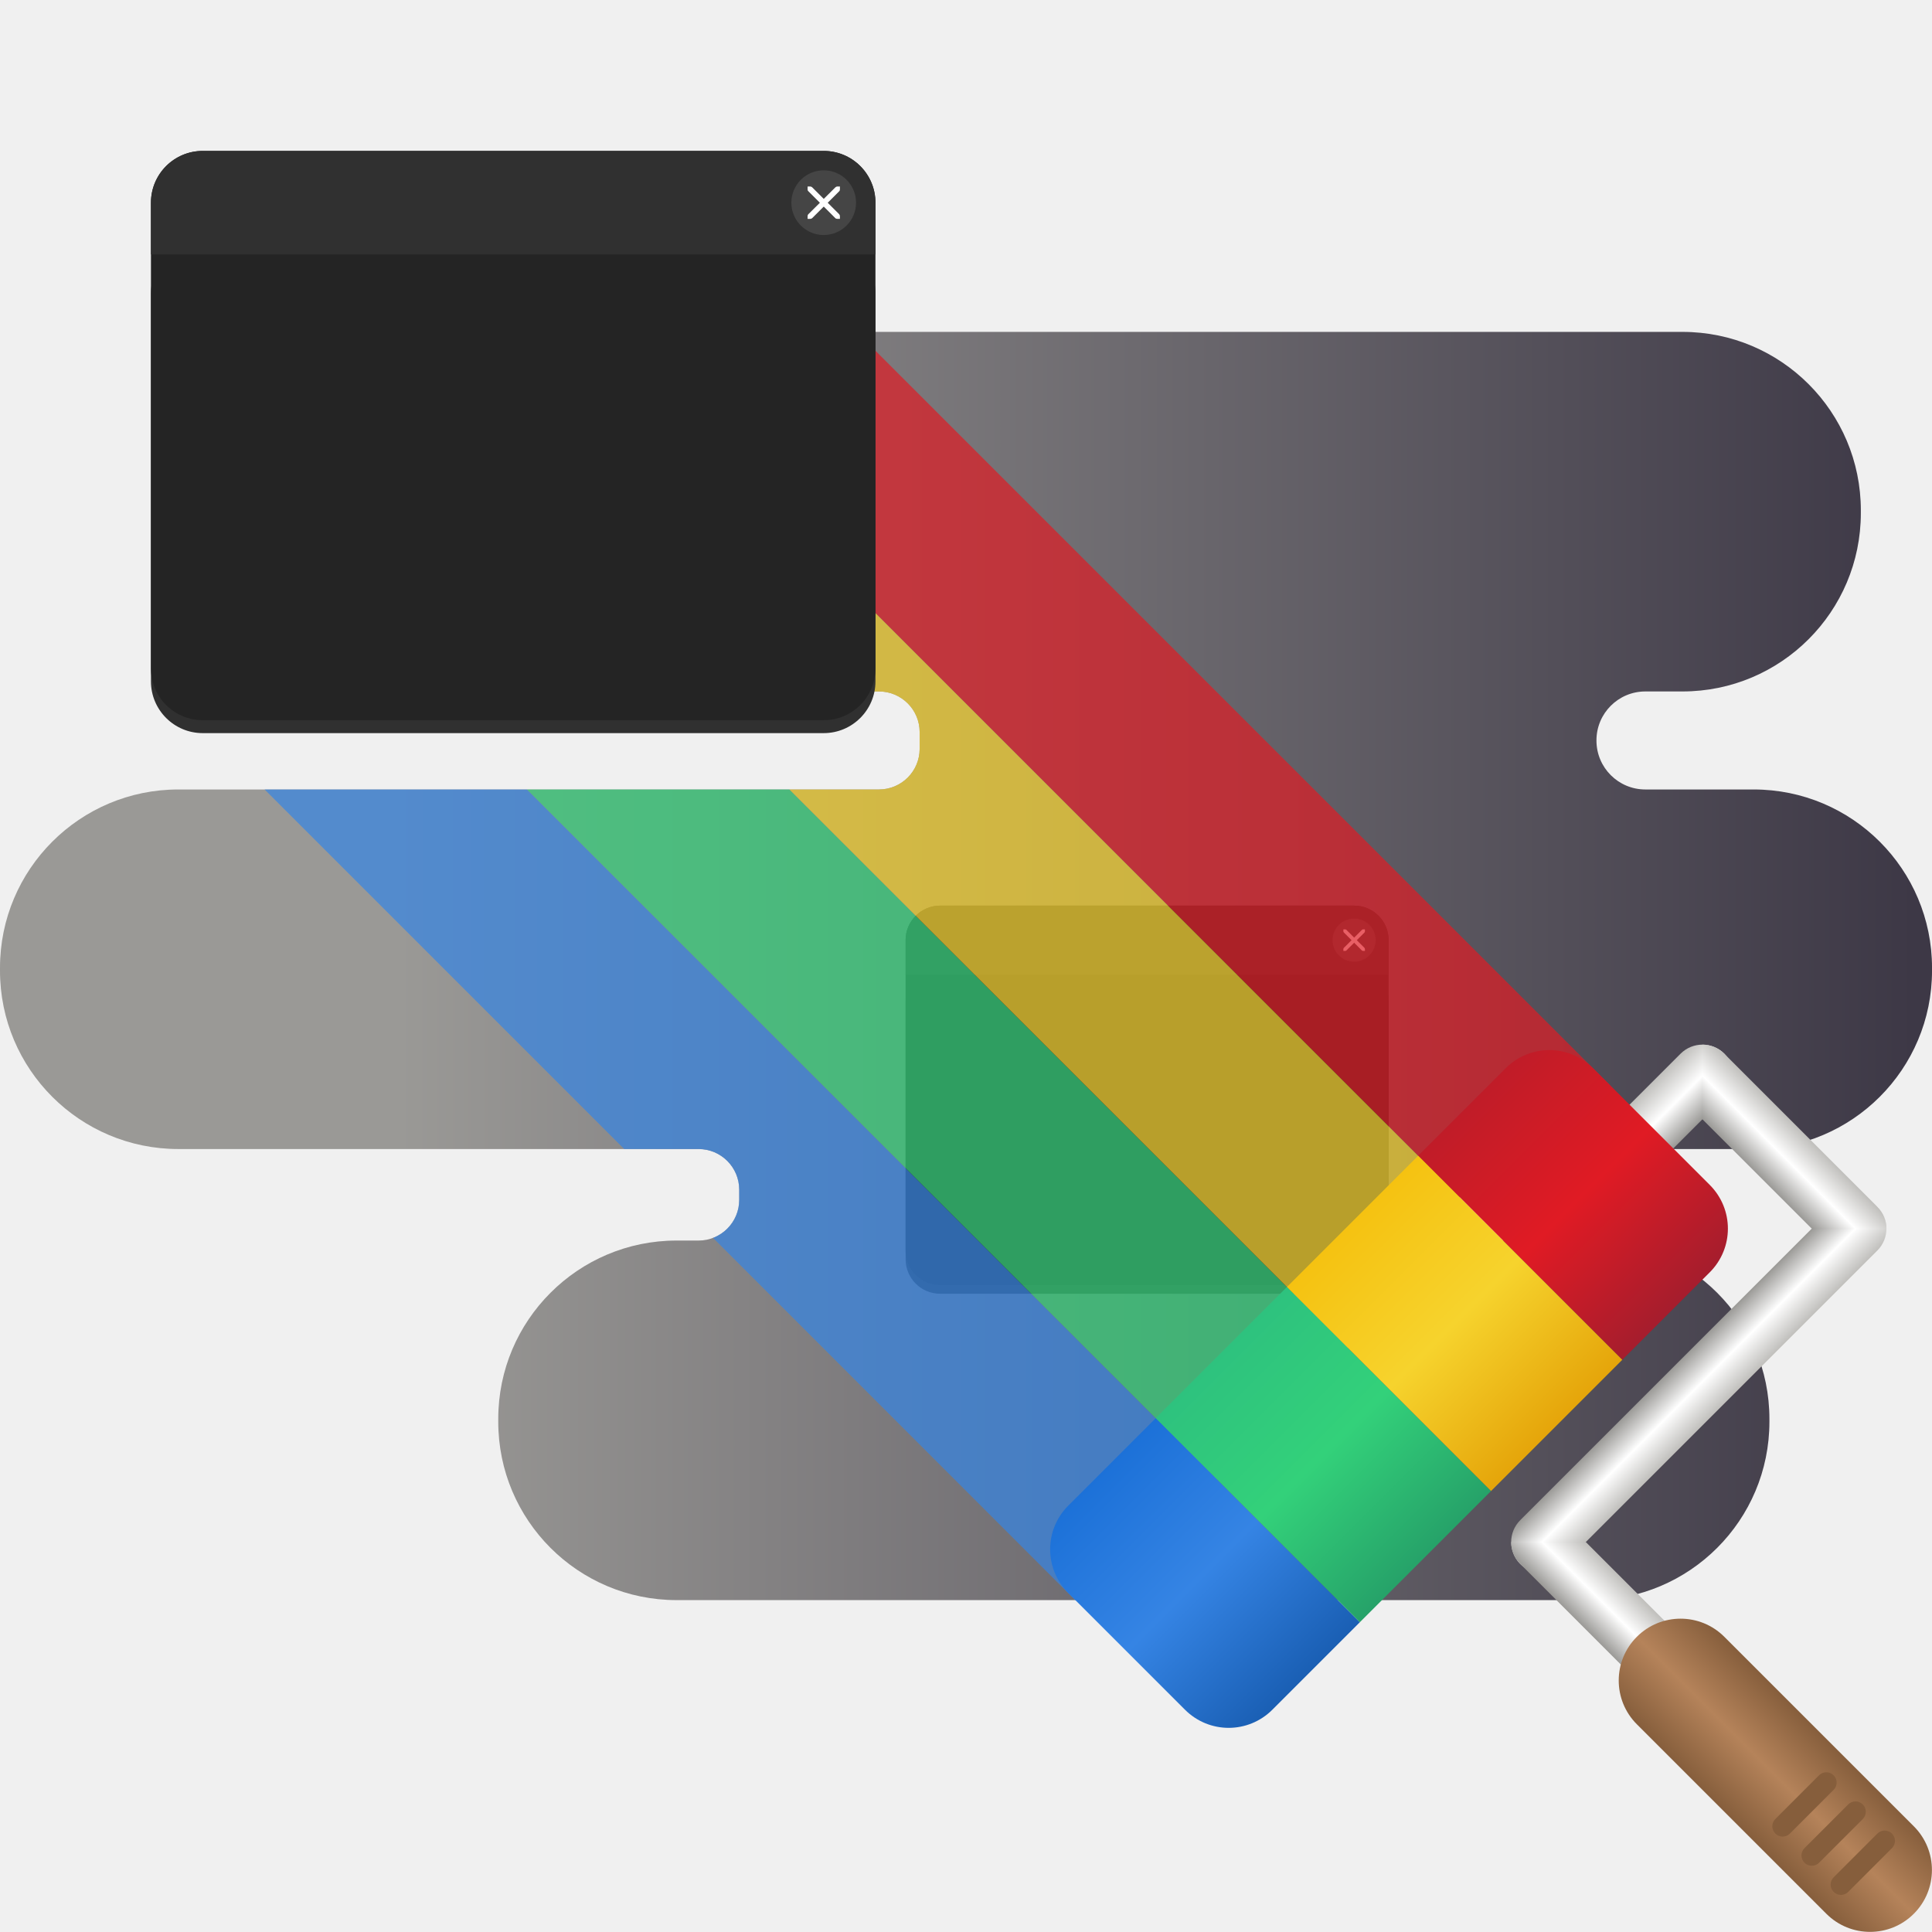
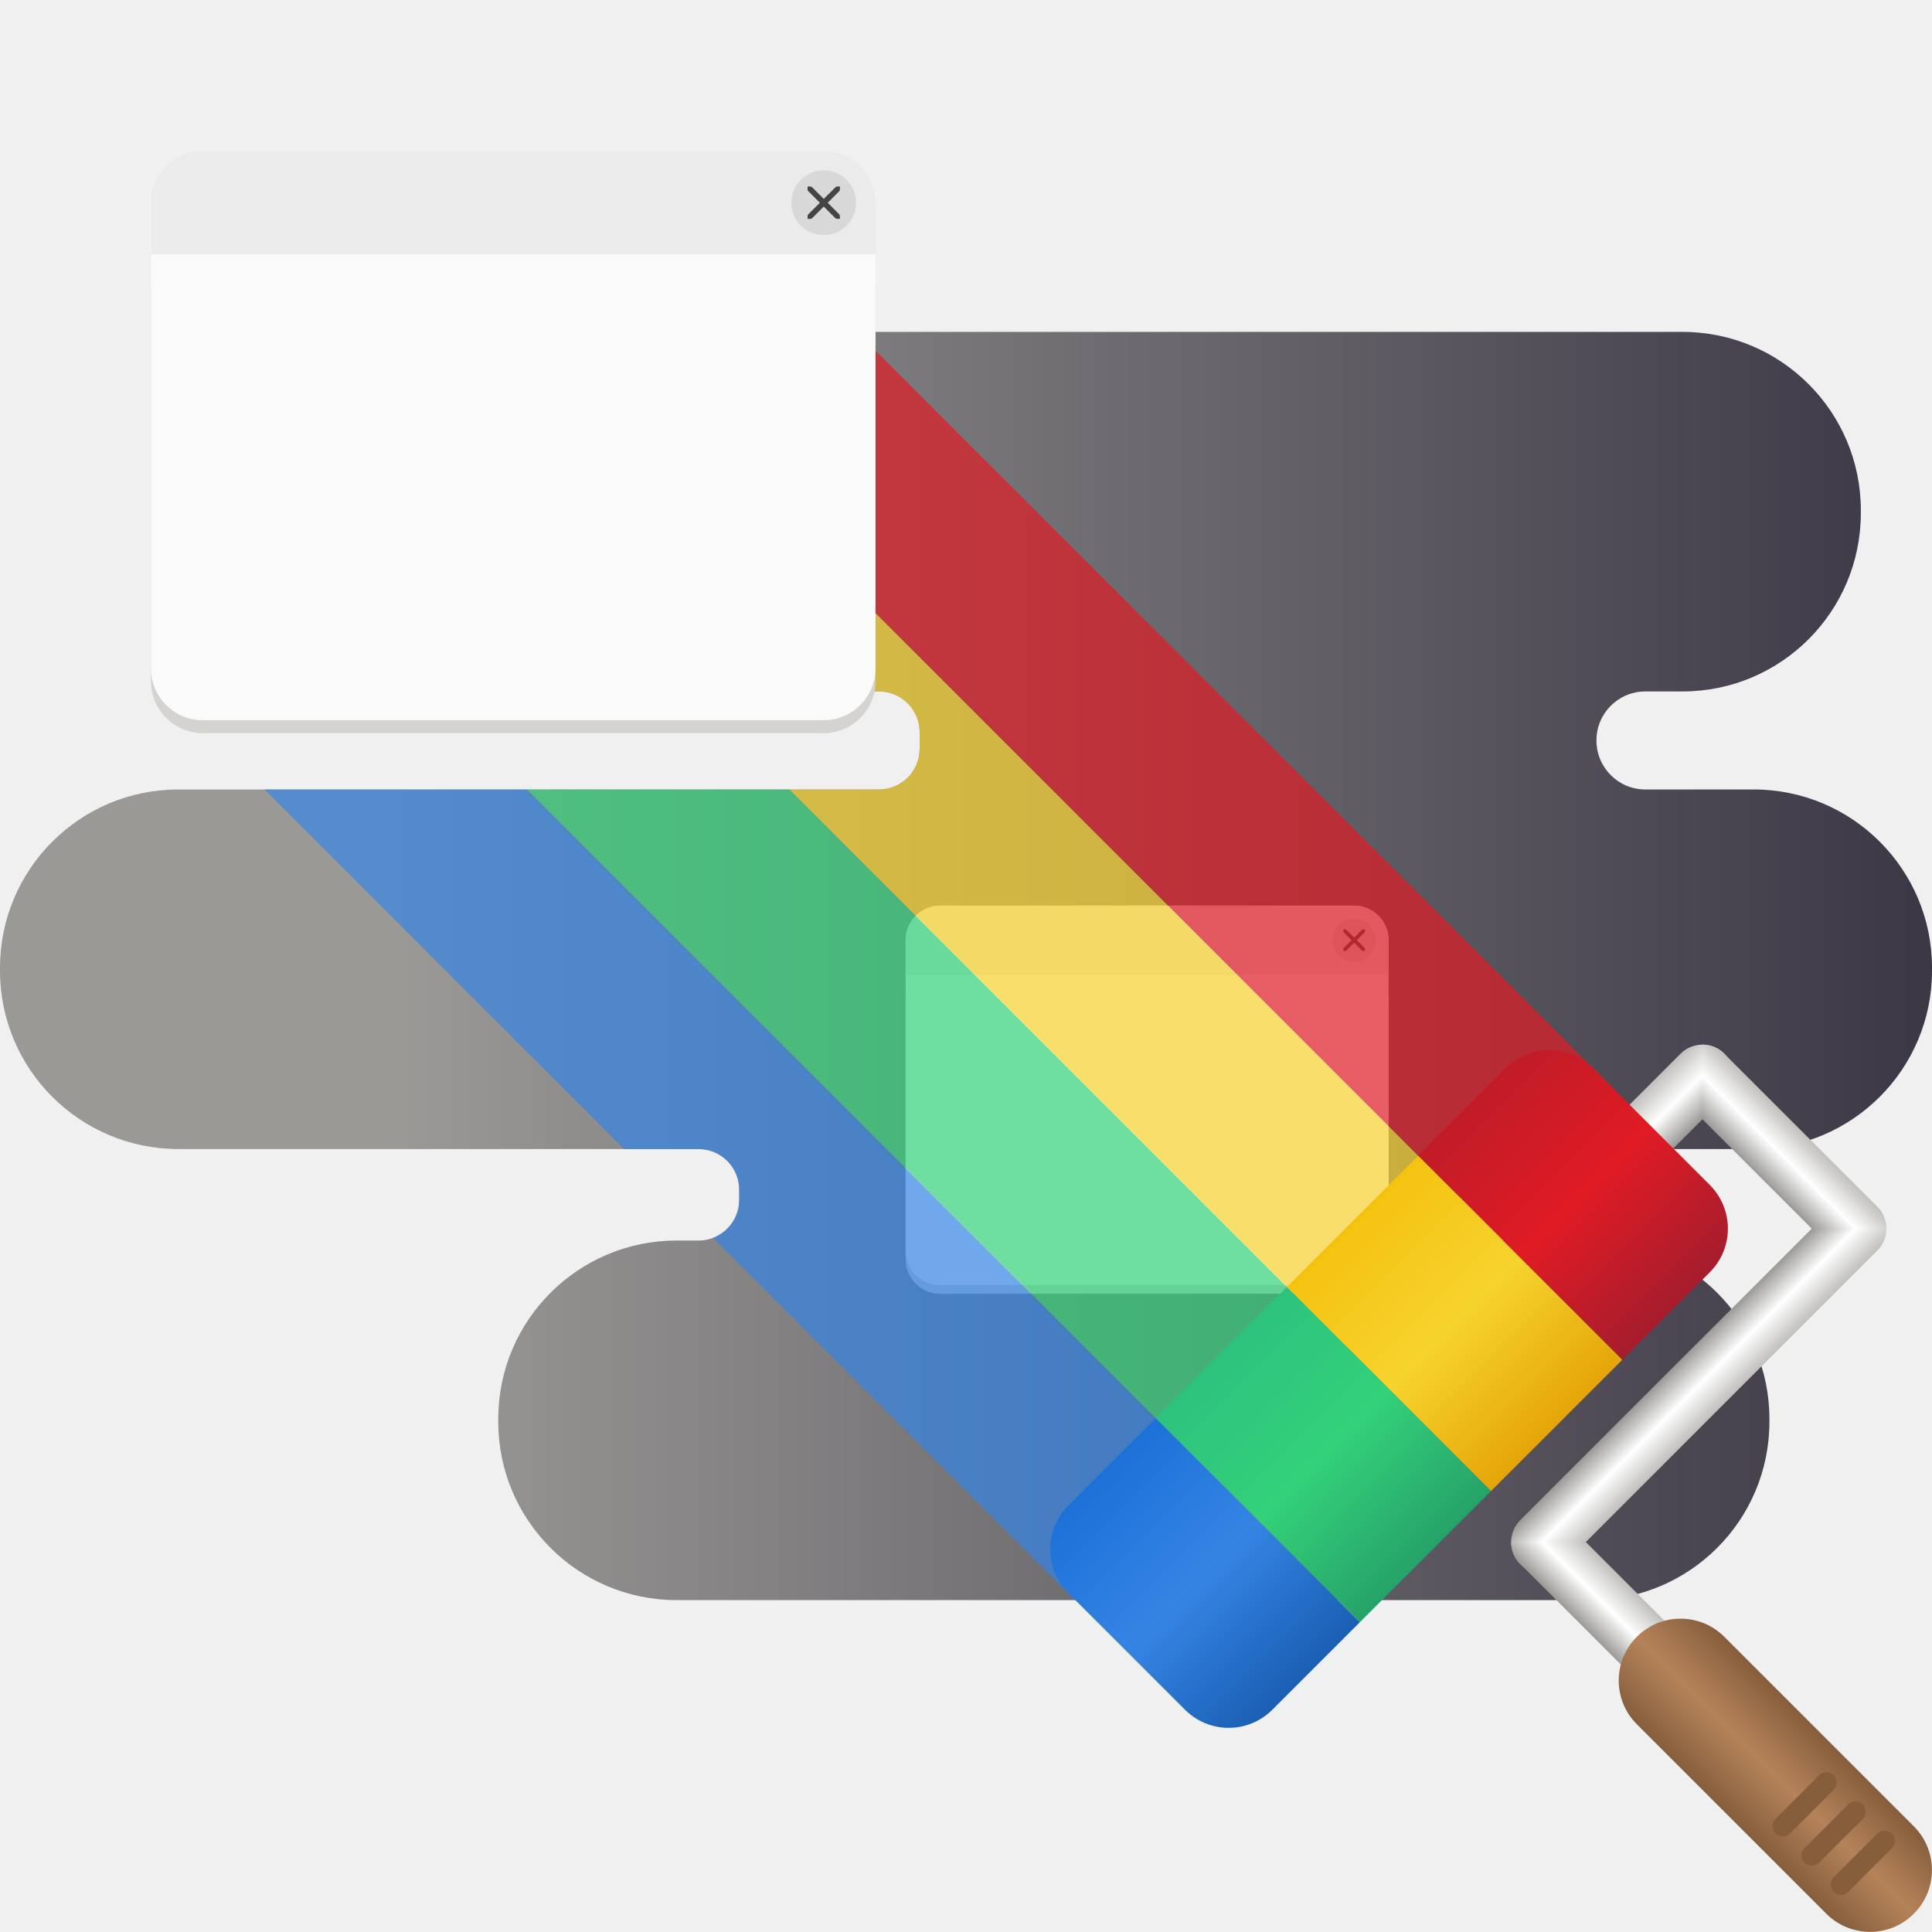
<svg xmlns="http://www.w3.org/2000/svg" xmlns:xlink="http://www.w3.org/1999/xlink" width="256" height="256" style="isolation:isolate" version="1.1" viewBox="0 0 192 192">
  <defs>
    <linearGradient id="linearGradient1781">
      <stop stop-color="#3d3846" offset="0" />
      <stop stop-color="#9a9996" offset="1" />
    </linearGradient>
    <clipPath id="clipPath5396-3">
      <rect x="-438.46" y="195.08" width="112" height="88" rx="8" ry="8" enable-background="new" fill="#deddda" style="paint-order:normal" />
    </clipPath>
    <linearGradient id="Metal">
      <stop stop-color="#9a9996" offset="0" />
      <stop stop-color="#fff" offset=".5" />
      <stop stop-color="#c0bfbc" offset="1" />
    </linearGradient>
    <linearGradient id="linearGradient4128-9-3" x1="1275.7" x2="281.12" y1="760" y2="760" gradientTransform="matrix(.15158 0 0 .15158 -3.0316 14.147)" gradientUnits="userSpaceOnUse" xlink:href="#linearGradient1781" />
    <linearGradient id="linearGradient11759-6" x1="82" x2="82" y1="47" y2="65" gradientTransform="matrix(1.5 0 0 1.5556 340.45 149.56)" gradientUnits="userSpaceOnUse">
      <stop stop-color="#1c71d8" offset="0" />
      <stop stop-color="#3584e4" offset=".5" />
      <stop stop-color="#1a5fb4" offset="1" />
    </linearGradient>
    <linearGradient id="linearGradient11761-2" x1="82" x2="82" y1="47" y2="65" gradientTransform="matrix(1.5 0 0 1.5556 358.45 149.56)" gradientUnits="userSpaceOnUse">
      <stop stop-color="#2ec27e" offset="0" />
      <stop stop-color="#33d17a" offset=".5" />
      <stop stop-color="#26a269" offset="1" />
    </linearGradient>
    <linearGradient id="linearGradient11763-3" x1="82" x2="82" y1="47" y2="65" gradientTransform="matrix(1.5 0 0 1.5556 394.45 149.56)" gradientUnits="userSpaceOnUse">
      <stop stop-color="#c01c28" offset="0" />
      <stop stop-color="#e01b24" offset=".5" />
      <stop stop-color="#a51d2d" offset="1" />
    </linearGradient>
    <linearGradient id="linearGradient11765-2" x1="82" x2="82" y1="47" y2="65" gradientTransform="matrix(1.5 0 0 1.5556 376.45 149.56)" gradientUnits="userSpaceOnUse">
      <stop stop-color="#f5c211" offset="0" />
      <stop stop-color="#f6d32d" offset=".5" />
      <stop stop-color="#e5a50a" offset="1" />
    </linearGradient>
    <linearGradient id="linearGradient10155" x1="46" x2="46" y1="232" y2="228" gradientTransform="matrix(.59375 0 0 1.5 -561.2 -108.33)" gradientUnits="userSpaceOnUse" xlink:href="#Metal" />
    <linearGradient id="linearGradient10157" x1="46" x2="46" y1="232" y2="228" gradientTransform="matrix(1.1875 0 0 1.5 459.95 -602.67)" gradientUnits="userSpaceOnUse" xlink:href="#Metal" />
    <linearGradient id="linearGradient10159" x1="46" x2="46" y1="232" y2="228" gradientTransform="matrix(0 -.8125 -1.5 0 878.45 292.17)" gradientUnits="userSpaceOnUse" xlink:href="#Metal" />
    <linearGradient id="linearGradient10161" x1="46" x2="46" y1="232" y2="228" gradientTransform="matrix(0 -.48469 -1.5 0 835.45 285.9)" gradientUnits="userSpaceOnUse" xlink:href="#Metal" />
    <linearGradient id="linearGradient10163" x1="483.45" x2="497.45" y1="288.67" y2="288.67" gradientTransform="matrix(.85714 0 0 1.0556 70.064 -15.037)" gradientUnits="userSpaceOnUse">
      <stop stop-color="#865e3c" offset="0" />
      <stop stop-color="#b5835a" offset=".5" />
      <stop stop-color="#865e3c" offset="1" />
    </linearGradient>
    <clipPath id="clipPath14542">
      <path d="m-126.14 169.53-0.195 0.086c-6.757 2.956-6.757 7.749 0 10.706l6.26 2.739c1.541 0.674 1.541 1.767-1e-5 2.441l-1.144 0.5c-1.541 0.674-4.039 0.674-5.58 0l-48.063-21.028c-6.757-2.956-17.713-2.956-24.47 0l-0.195 0.086c-6.757 2.956-6.757 7.749-1e-5 10.706l35.686 15.613c1.541 0.674 1.541 1.767 1e-5 2.441l-0.698 0.305c-1.541 0.674-4.039 0.674-5.58-1e-5l-1.507-0.659c-6.757-2.956-17.713-2.956-24.47 0l-0.195 0.086c-6.757 2.956-6.757 7.749 2e-5 10.706l62.73 27.444c6.757 2.956 17.713 2.956 24.47 0l0.195-0.086c6.757-2.956 6.757-7.749 1e-5 -10.706l-6.226-2.724c-1.541-0.674-1.541-1.767-1e-5 -2.441l0.698-0.305c1.541-0.674 4.039-0.674 5.58 1e-5l17.38 7.604c6.757 2.956 17.713 2.956 24.47 0l0.195-0.086c6.757-2.956 6.757-7.749-5e-6 -10.706l-7.43-3.251c-1.853-0.81-1.852-2.124 1.9e-5 -2.935l0.016-7e-3c1.852-0.81 4.856-0.81 6.708 0l2.547 1.114c6.757 2.956 17.713 2.956 24.47-1e-5l0.195-0.086c6.757-2.956 6.757-7.749-1.5e-5 -10.706l-61.377-26.852c-6.757-2.956-17.713-2.956-24.47 0z" fill="url(#linearGradient14546)" stop-color="#000000" style="isolation:isolate" />
    </clipPath>
    <linearGradient id="linearGradient14546" x1="1275.7" x2="281.12" y1="760" y2="760" gradientTransform="matrix(.10463 .045776 -.10463 .045776 -144.79 139.29)" gradientUnits="userSpaceOnUse" xlink:href="#linearGradient1781" />
    <clipPath id="clipPath14548">
      <path d="m-126.14 169.53-0.195 0.086c-6.757 2.956-6.757 7.749 0 10.706l6.26 2.739c1.541 0.674 1.541 1.767-1e-5 2.441l-1.144 0.5c-1.541 0.674-4.039 0.674-5.58 0l-48.063-21.028c-6.757-2.956-17.713-2.956-24.47 0l-0.195 0.086c-6.757 2.956-6.757 7.749-1e-5 10.706l35.686 15.613c1.541 0.674 1.541 1.767 1e-5 2.441l-0.698 0.305c-1.541 0.674-4.039 0.674-5.58-1e-5l-1.507-0.659c-6.757-2.956-17.713-2.956-24.47 0l-0.195 0.086c-6.757 2.956-6.757 7.749 2e-5 10.706l62.73 27.444c6.757 2.956 17.713 2.956 24.47 0l0.195-0.086c6.757-2.956 6.757-7.749 1e-5 -10.706l-6.226-2.724c-1.541-0.674-1.541-1.767-1e-5 -2.441l0.698-0.305c1.541-0.674 4.039-0.674 5.58 1e-5l17.38 7.604c6.757 2.956 17.713 2.956 24.47 0l0.195-0.086c6.757-2.956 6.757-7.749-5e-6 -10.706l-7.43-3.251c-1.853-0.81-1.852-2.124 1.9e-5 -2.935l0.016-7e-3c1.852-0.81 4.856-0.81 6.708 0l2.547 1.114c6.757 2.956 17.713 2.956 24.47-1e-5l0.195-0.086c6.757-2.956 6.757-7.749-1.5e-5 -10.706l-61.377-26.852c-6.757-2.956-17.713-2.956-24.47 0z" fill="url(#linearGradient14546)" stop-color="#000000" style="isolation:isolate" />
    </clipPath>
    <clipPath id="clipPath14554">
      <path d="m-126.14 169.53-0.195 0.086c-6.757 2.956-6.757 7.749 0 10.706l6.26 2.739c1.541 0.674 1.541 1.767-1e-5 2.441l-1.144 0.5c-1.541 0.674-4.039 0.674-5.58 0l-48.063-21.028c-6.757-2.956-17.713-2.956-24.47 0l-0.195 0.086c-6.757 2.956-6.757 7.749-1e-5 10.706l35.686 15.613c1.541 0.674 1.541 1.767 1e-5 2.441l-0.698 0.305c-1.541 0.674-4.039 0.674-5.58-1e-5l-1.507-0.659c-6.757-2.956-17.713-2.956-24.47 0l-0.195 0.086c-6.757 2.956-6.757 7.749 2e-5 10.706l62.73 27.444c6.757 2.956 17.713 2.956 24.47 0l0.195-0.086c6.757-2.956 6.757-7.749 1e-5 -10.706l-6.226-2.724c-1.541-0.674-1.541-1.767-1e-5 -2.441l0.698-0.305c1.541-0.674 4.039-0.674 5.58 1e-5l17.38 7.604c6.757 2.956 17.713 2.956 24.47 0l0.195-0.086c6.757-2.956 6.757-7.749-5e-6 -10.706l-7.43-3.251c-1.853-0.81-1.852-2.124 1.9e-5 -2.935l0.016-7e-3c1.852-0.81 4.856-0.81 6.708 0l2.547 1.114c6.757 2.956 17.713 2.956 24.47-1e-5l0.195-0.086c6.757-2.956 6.757-7.749-1.5e-5 -10.706l-61.377-26.852c-6.757-2.956-17.713-2.956-24.47 0z" fill="url(#linearGradient14546)" stop-color="#000000" style="isolation:isolate" />
    </clipPath>
    <clipPath id="clipPath14560">
      <path d="m-126.14 169.53-0.195 0.086c-6.757 2.956-6.757 7.749 0 10.706l6.26 2.739c1.541 0.674 1.541 1.767-1e-5 2.441l-1.144 0.5c-1.541 0.674-4.039 0.674-5.58 0l-48.063-21.028c-6.757-2.956-17.713-2.956-24.47 0l-0.195 0.086c-6.757 2.956-6.757 7.749-1e-5 10.706l35.686 15.613c1.541 0.674 1.541 1.767 1e-5 2.441l-0.698 0.305c-1.541 0.674-4.039 0.674-5.58-1e-5l-1.507-0.659c-6.757-2.956-17.713-2.956-24.47 0l-0.195 0.086c-6.757 2.956-6.757 7.749 2e-5 10.706l62.73 27.444c6.757 2.956 17.713 2.956 24.47 0l0.195-0.086c6.757-2.956 6.757-7.749 1e-5 -10.706l-6.226-2.724c-1.541-0.674-1.541-1.767-1e-5 -2.441l0.698-0.305c1.541-0.674 4.039-0.674 5.58 1e-5l17.38 7.604c6.757 2.956 17.713 2.956 24.47 0l0.195-0.086c6.757-2.956 6.757-7.749-5e-6 -10.706l-7.43-3.251c-1.853-0.81-1.852-2.124 1.9e-5 -2.935l0.016-7e-3c1.852-0.81 4.856-0.81 6.708 0l2.547 1.114c6.757 2.956 17.713 2.956 24.47-1e-5l0.195-0.086c6.757-2.956 6.757-7.749-1.5e-5 -10.706l-61.377-26.852c-6.757-2.956-17.713-2.956-24.47 0z" fill="url(#linearGradient14546)" stop-color="#000000" style="isolation:isolate" />
    </clipPath>
  </defs>
  <path d="m60.56 50.708v0.283c0 9.789 7.936 17.725 17.725 17.725h9.069c2.232 0 4.042 1.81 4.042 4.042v1.657c0 2.232-1.81 4.042-4.042 4.042h-69.629c-9.789 0-17.725 7.936-17.725 17.725v0.283c0 9.789 7.936 17.725 17.725 17.725h51.699c2.232 0 4.042 1.81 4.042 4.042v1.01c0 2.232-1.81 4.042-4.042 4.042h-2.183c-9.789 0-17.725 7.936-17.725 17.725v0.283c0 9.789 7.936 17.725 17.725 17.725h90.877c9.789 0 17.725-7.936 17.725-17.725v-0.283c0-9.789-7.936-17.725-17.725-17.725h-9.02c-2.232 0-4.042-1.81-4.042-4.042v-1.01c0-2.232 1.81-4.042 4.042-4.042h25.179c9.789 0 17.725-7.936 17.725-17.725v-0.283c-1e-5 -9.789-7.936-17.725-17.725-17.725h-10.764c-2.684 0-4.859-2.175-4.859-4.859v-0.023c0-2.684 2.175-4.859 4.859-4.859h3.69c9.789 0 17.725-7.936 17.725-17.725v-0.283c-1e-5 -9.789-7.936-17.725-17.725-17.725h-88.917c-9.789 0-17.725 7.936-17.725 17.725z" fill="url(#linearGradient4128-9-3)" stop-color="#000000" />
  <g transform="matrix(.42857 0 0 .42857 277.91 6.3955)" enable-background="new">
-     <rect x="-438.46" y="209.08" width="112" height="76" rx="8" ry="8" enable-background="new" fill="#303030" style="paint-order:normal" />
-     <rect x="-438.46" y="195.08" width="112" height="88" rx="8" ry="8" enable-background="new" fill="#242424" style="paint-order:normal" />
-     <rect x="-438.46" y="195.08" width="112" height="16" rx="0" ry="0" clip-path="url(#clipPath5396-3)" enable-background="new" fill="#303030" style="paint-order:markers stroke fill" />
-     <circle cx="-334.46" cy="203.08" r="5" enable-background="new" fill="#454545" stroke-width="0" style="paint-order:markers stroke fill" />
-     <path d="m-336.95 200.58h0.428c0.106 3e-3 0.213 0.054 0.286 0.13l1.783 1.784 1.796-1.784c0.111-0.096 0.185-0.127 0.286-0.13h0.417v0.417c0 0.119-0.015 0.229-0.104 0.312l-1.783 1.784 1.77 1.771c0.078 0.078 0.117 0.189 0.117 0.3v0.417h-0.417c-0.111 0-0.222-0.039-0.299-0.117l-1.783-1.784-1.783 1.784c-0.078 0.078-0.189 0.117-0.299 0.117h-0.417v-0.417c0-0.111 0.039-0.222 0.117-0.3l1.783-1.771-1.783-1.784c-0.088-0.081-0.127-0.196-0.117-0.312z" enable-background="new" fill="#fff" stroke-width=".417" />
+     <rect x="-438.46" y="209.08" width="112" height="76" rx="8" ry="8" enable-background="new" fill="#d5d3cf" style="paint-order:normal" />
+     <rect x="-438.46" y="195.08" width="112" height="88" rx="8" ry="8" enable-background="new" fill="#fafafa" style="paint-order:normal" />
+     <rect x="-438.46" y="195.08" width="112" height="16" rx="0" ry="0" clip-path="url(#clipPath5396-3)" enable-background="new" fill="#ebebeb" style="paint-order:markers stroke fill" />
+     <circle cx="-334.46" cy="203.08" r="5" enable-background="new" fill="#d8d8d8" stroke-width="0" style="paint-order:markers stroke fill" />
+     <path d="m-336.95 200.58h0.428c0.106 3e-3 0.213 0.054 0.286 0.13l1.783 1.784 1.796-1.784c0.111-0.096 0.185-0.127 0.286-0.13h0.417v0.417c0 0.119-0.015 0.229-0.104 0.312l-1.783 1.784 1.77 1.771c0.078 0.078 0.117 0.189 0.117 0.3v0.417h-0.417c-0.111 0-0.222-0.039-0.299-0.117l-1.783-1.784-1.783 1.784c-0.078 0.078-0.189 0.117-0.299 0.117h-0.417v-0.417c0-0.111 0.039-0.222 0.117-0.3l1.783-1.771-1.783-1.784c-0.088-0.081-0.127-0.196-0.117-0.312z" enable-background="new" fill="#444" stroke-width=".417" />
  </g>
  <g transform="matrix(1.6829 .65853 .65853 1.6829 -128.76 -321.34)" enable-background="new" opacity=".7" stroke-dashoffset="26.4" stroke-linecap="round" stroke-width="16.971">
    <path transform="rotate(-45)" d="m-168.94 148.59h18v68.25h-18z" clip-path="url(#clipPath14560)" enable-background="new" fill="#3584e4" />
    <path transform="rotate(-45)" d="m-150.94 148.59h18v68.25h-18z" clip-path="url(#clipPath14554)" enable-background="new" fill="#33d17a" />
    <path transform="rotate(-45)" d="m-114.94 148.59h18l-2e-6 68.25h-18z" clip-path="url(#clipPath14548)" enable-background="new" fill="#e01b24" />
    <path transform="rotate(-45)" d="m-132.94 148.59h18v68.25h-18z" clip-path="url(#clipPath14542)" enable-background="new" fill="#f6d32d" />
  </g>
  <g transform="matrix(.72435 -.72435 .72435 .72435 -388.65 321.86)" enable-background="new">
    <g>
      <rect transform="scale(-1,1)" x="-536.45" y="233.67" width="18" height="6" rx="3" ry="3" enable-background="new" fill="url(#linearGradient10155)" />
      <rect transform="scale(1,-1)" x="487.45" y="-260.67" width="49" height="6" rx="3" ry="3" enable-background="new" fill="url(#linearGradient10157)" />
      <path d="m535.57 234.55-5.123 5.123v15l5.123 5.123c0.542-0.542 0.877-1.292 0.877-2.123v-21c0-0.83-0.335-1.581-0.877-2.123z" enable-background="new" fill="url(#linearGradient10159)" />
      <path d="m493.45 260.67-5.123-5.123c-0.542 0.542-0.877 1.293-0.877 2.123v14c0 1.662 1.338 3 3 3 1.662 0 3-1.338 3-3z" enable-background="new" fill="url(#linearGradient10161)" />
    </g>
    <g stroke-dashoffset="26.4" stroke-linecap="round" stroke-width="16.971">
      <path d="m460.45 222.67h12v28h-12c-3.324 0-6-2.676-6-6v-16c0-3.324 2.676-6 6-6z" enable-background="new" fill="url(#linearGradient11759-6)" />
      <path d="m472.45 222.67h18v28h-18z" enable-background="new" fill="url(#linearGradient11761-2)" />
      <path d="m514.45 222.67h6c3.324 0 6 2.676 6 6v16c0 3.324-2.676 6-6 6h-12l-3e-5 -28z" enable-background="new" fill="url(#linearGradient11763-3)" />
      <path d="m490.45 222.67h18v28h-18z" enable-background="new" fill="url(#linearGradient11765-2)" />
    </g>
    <g stroke-linecap="round">
      <rect x="484.45" y="270.67" width="12" height="38" rx="6" ry="6" fill="url(#linearGradient10163)" stroke-linejoin="round" stroke-width=".494" />
      <g fill="#865e3c" stroke-dashoffset="26.4" stroke-width="12">
        <rect x="486.45" y="292.67" width="8" height="2" rx="1" ry="1" enable-background="new" />
        <rect x="486.45" y="296.67" width="8" height="2" rx="1" ry="1" enable-background="new" />
        <rect x="486.45" y="300.67" width="8" height="2" rx="1" ry="1" enable-background="new" />
      </g>
    </g>
  </g>
  <g transform="matrix(.64286 0 0 .64286 296.87 -110.41)" enable-background="new">
-     <rect x="-438.46" y="209.08" width="112" height="76" rx="8" ry="8" enable-background="new" fill="#303030" style="paint-order:normal" />
-     <rect x="-438.46" y="195.08" width="112" height="88" rx="8" ry="8" enable-background="new" fill="#242424" style="paint-order:normal" />
-     <rect x="-438.46" y="195.08" width="112" height="16" rx="0" ry="0" clip-path="url(#clipPath5396-3)" enable-background="new" fill="#303030" style="paint-order:markers stroke fill" />
-     <circle cx="-334.46" cy="203.08" r="5" enable-background="new" fill="#454545" stroke-width="0" style="paint-order:markers stroke fill" />
-     <path d="m-336.95 200.58h0.428c0.106 3e-3 0.213 0.054 0.286 0.13l1.783 1.784 1.796-1.784c0.111-0.096 0.185-0.127 0.286-0.13h0.417v0.417c0 0.119-0.015 0.229-0.104 0.312l-1.783 1.784 1.77 1.771c0.078 0.078 0.117 0.189 0.117 0.3v0.417h-0.417c-0.111 0-0.222-0.039-0.299-0.117l-1.783-1.784-1.783 1.784c-0.078 0.078-0.189 0.117-0.299 0.117h-0.417v-0.417c0-0.111 0.039-0.222 0.117-0.3l1.783-1.771-1.783-1.784c-0.088-0.081-0.127-0.196-0.117-0.312z" enable-background="new" fill="#fff" stroke-width=".417" />
+     <rect x="-438.46" y="209.08" width="112" height="76" rx="8" ry="8" enable-background="new" fill="#d5d3cf" style="paint-order:normal" />
+     <rect x="-438.46" y="195.08" width="112" height="88" rx="8" ry="8" enable-background="new" fill="#fafafa" style="paint-order:normal" />
+     <rect x="-438.46" y="195.08" width="112" height="16" rx="0" ry="0" clip-path="url(#clipPath5396-3)" enable-background="new" fill="#ebebeb" style="paint-order:markers stroke fill" />
+     <circle cx="-334.46" cy="203.08" r="5" enable-background="new" fill="#d8d8d8" stroke-width="0" style="paint-order:markers stroke fill" />
+     <path d="m-336.95 200.58h0.428c0.106 3e-3 0.213 0.054 0.286 0.13l1.783 1.784 1.796-1.784c0.111-0.096 0.185-0.127 0.286-0.13h0.417v0.417c0 0.119-0.015 0.229-0.104 0.312l-1.783 1.784 1.77 1.771c0.078 0.078 0.117 0.189 0.117 0.3v0.417h-0.417c-0.111 0-0.222-0.039-0.299-0.117l-1.783-1.784-1.783 1.784c-0.078 0.078-0.189 0.117-0.299 0.117h-0.417v-0.417c0-0.111 0.039-0.222 0.117-0.3l1.783-1.771-1.783-1.784c-0.088-0.081-0.127-0.196-0.117-0.312z" enable-background="new" fill="#444" stroke-width=".417" />
  </g>
</svg>
